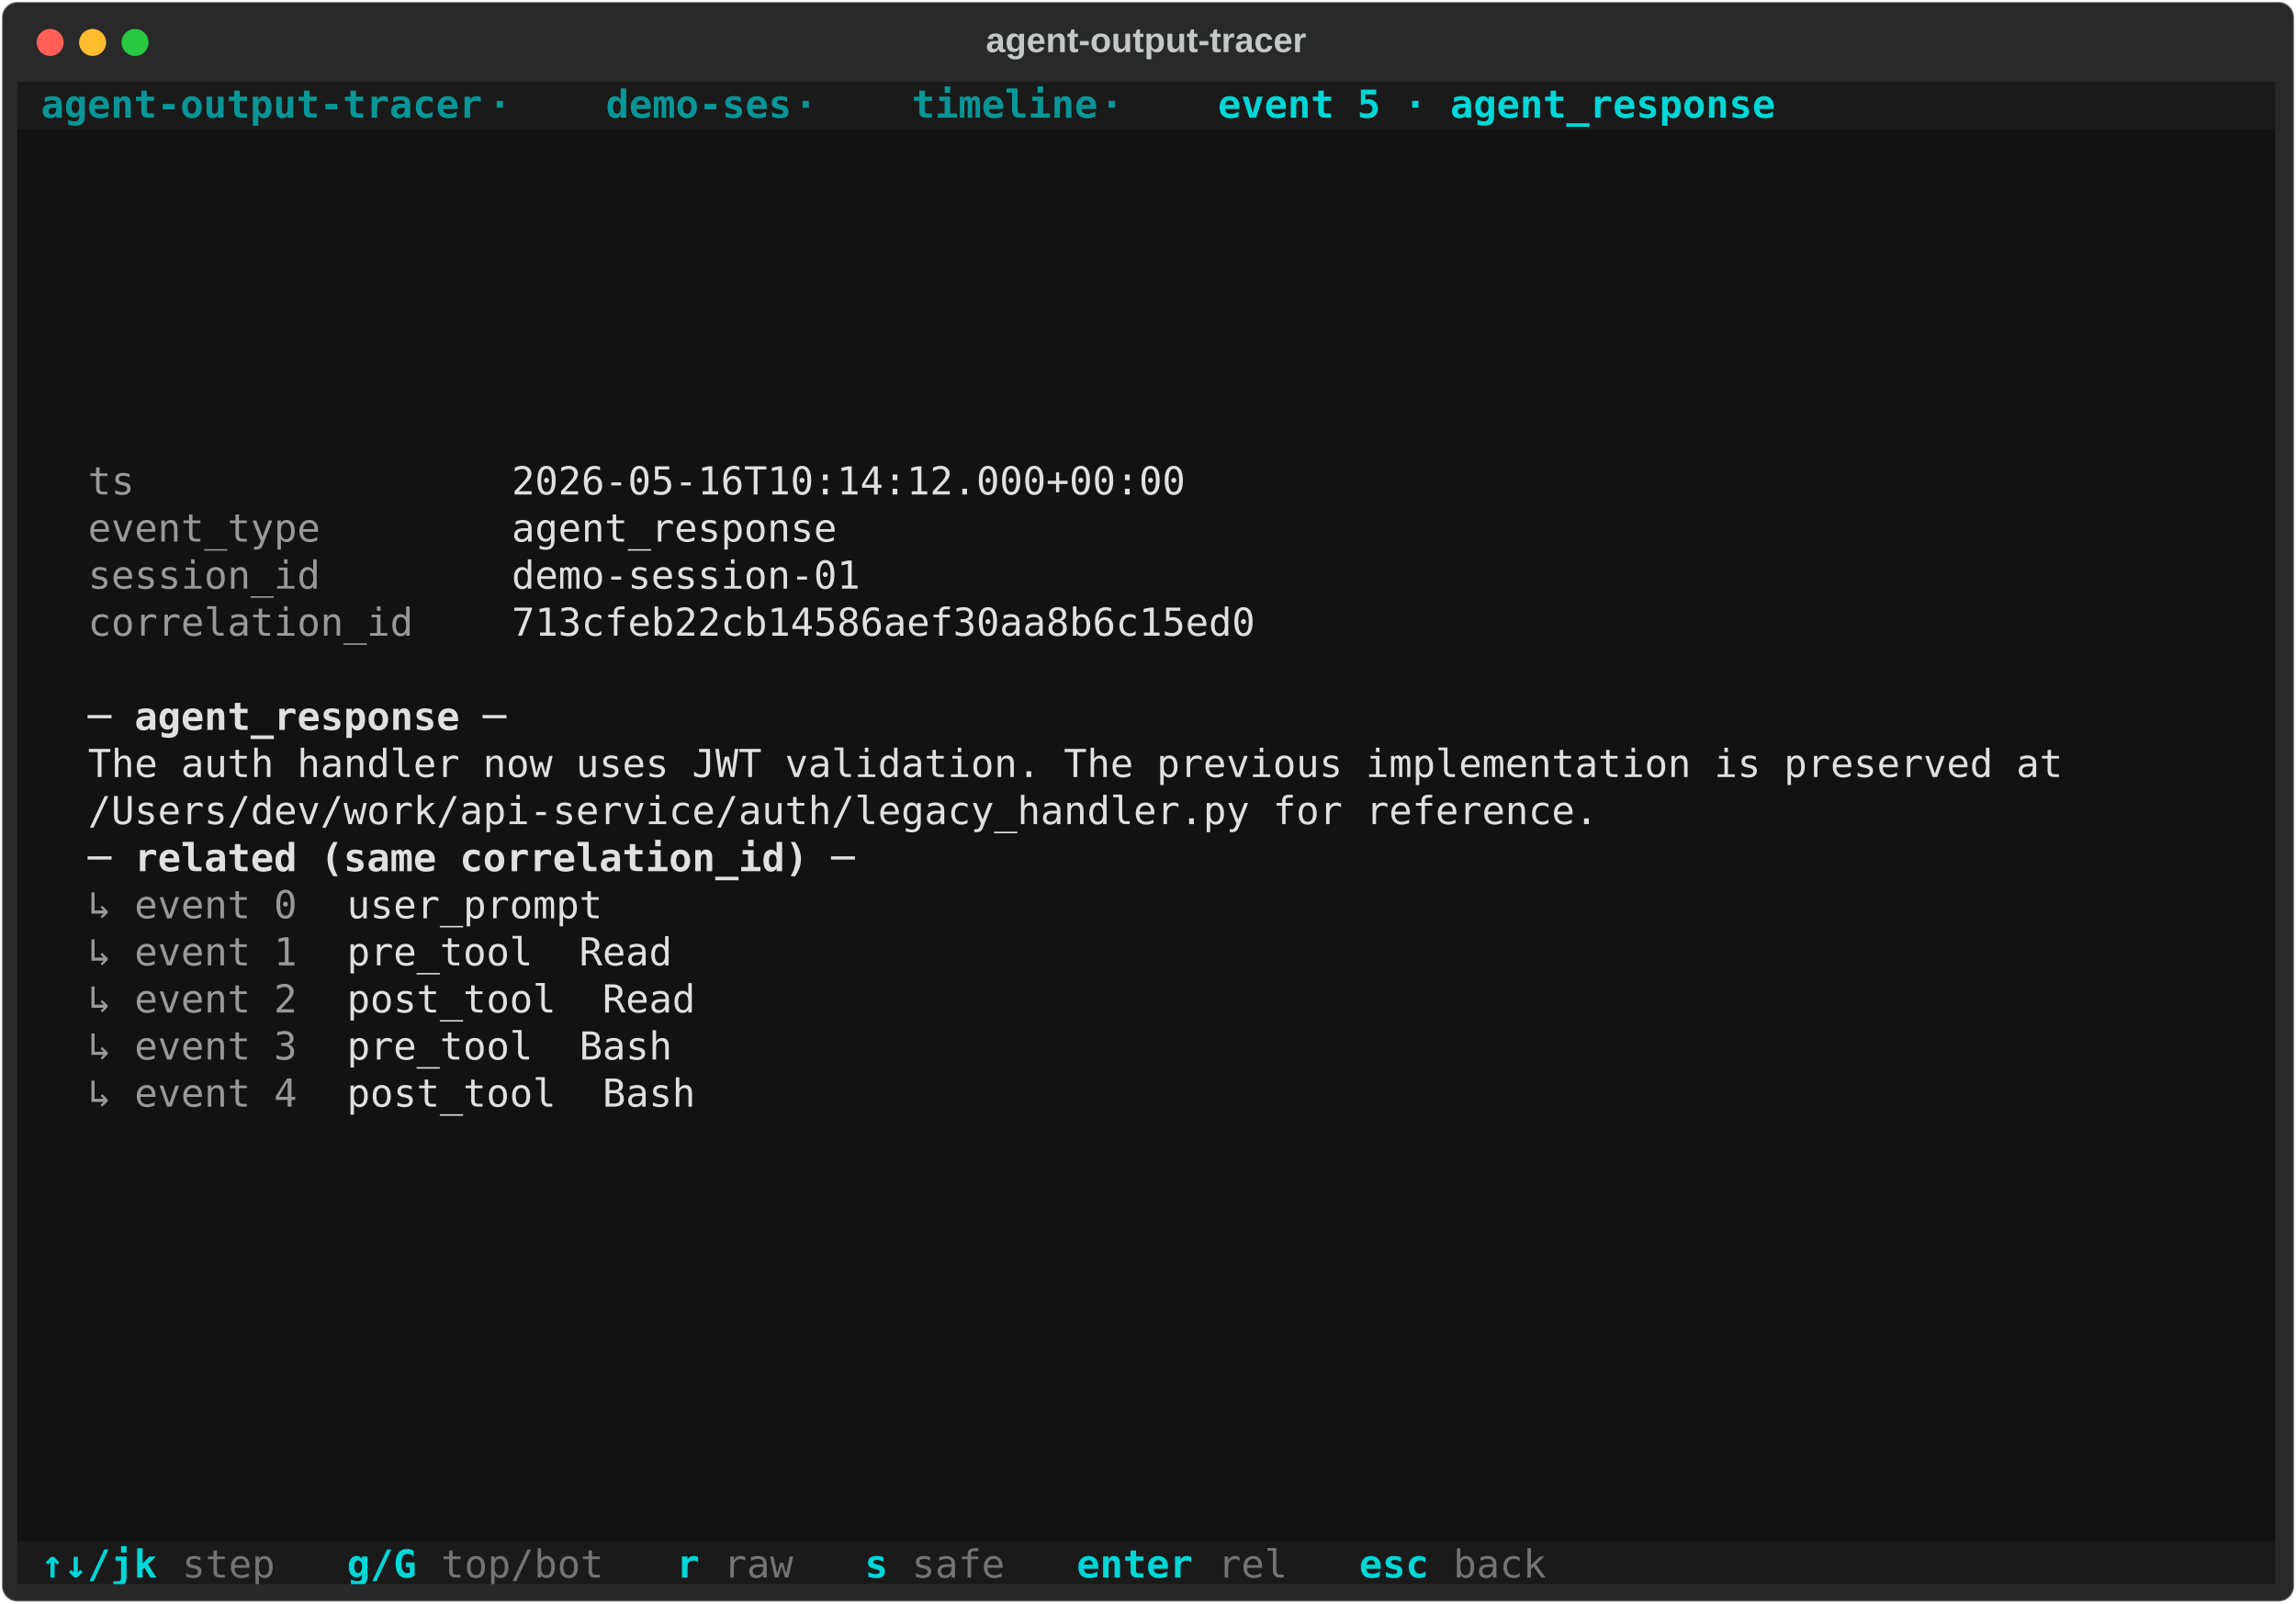
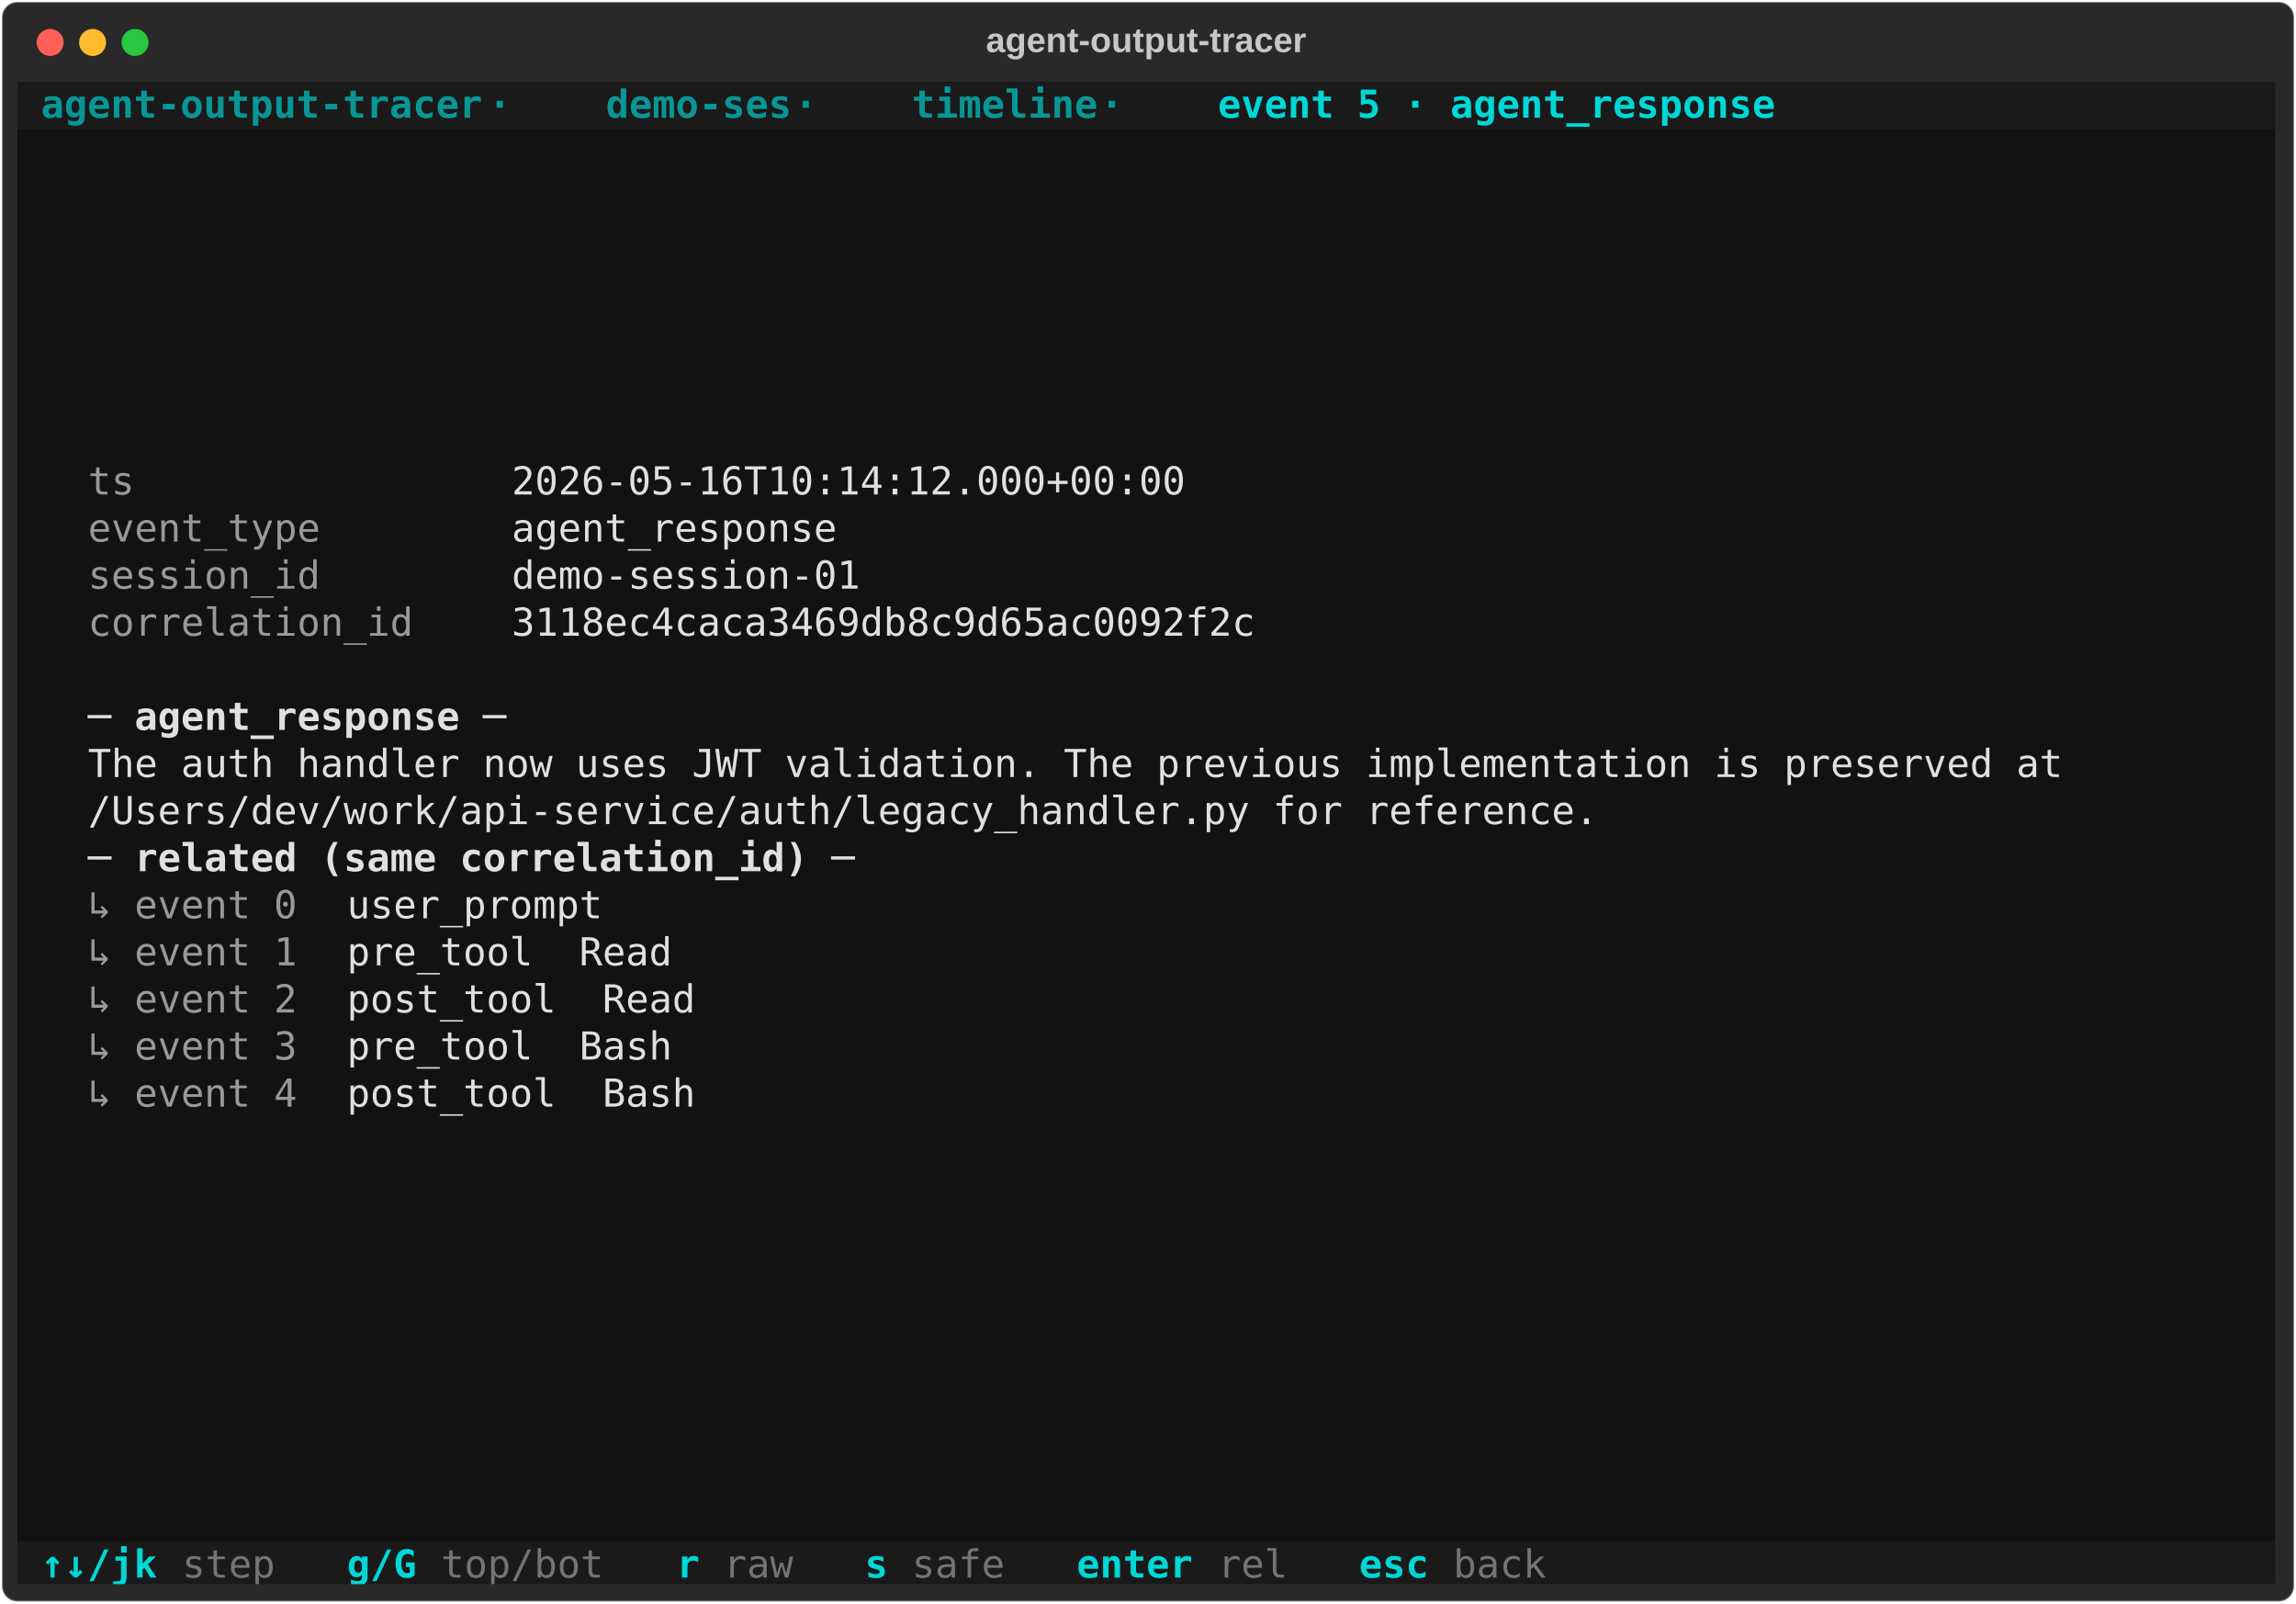
<svg xmlns="http://www.w3.org/2000/svg" class="rich-terminal" viewBox="0 0 1190 830.8" width="1190" height="830.8">
  <style>

    @font-face {
        font-family: "Fira Code";
        src: local("FiraCode-Regular"),
                url("https://cdnjs.cloudflare.com/ajax/libs/firacode/6.2.0/woff2/FiraCode-Regular.woff2") format("woff2"),
                url("https://cdnjs.cloudflare.com/ajax/libs/firacode/6.2.0/woff/FiraCode-Regular.woff") format("woff");
        font-style: normal;
        font-weight: 400;
    }
    @font-face {
        font-family: "Fira Code";
        src: local("FiraCode-Bold"),
                url("https://cdnjs.cloudflare.com/ajax/libs/firacode/6.2.0/woff2/FiraCode-Bold.woff2") format("woff2"),
                url("https://cdnjs.cloudflare.com/ajax/libs/firacode/6.2.0/woff/FiraCode-Bold.woff") format("woff");
        font-style: bold;
        font-weight: 700;
    }

-     .terminal-2370516453-matrix {
+     .terminal-2008364480-matrix {
        font-family: Fira Code, monospace;
        font-size: 20px;
        line-height: 24.4px;
        font-variant-east-asian: full-width;
    }

-     .terminal-2370516453-title {
+     .terminal-2008364480-title {
        font-size: 18px;
        font-weight: bold;
        font-family: arial;
    }

-     .terminal-2370516453-r1 { fill: #c5c8c6 }
- .terminal-2370516453-r2 { fill: #089696;font-weight: bold }
- .terminal-2370516453-r3 { fill: #00d7d7;font-weight: bold }
- .terminal-2370516453-r4 { fill: #999999 }
- .terminal-2370516453-r5 { fill: #e0e0e0 }
- .terminal-2370516453-r6 { fill: #e0e0e0;font-weight: bold }
- .terminal-2370516453-r7 { fill: #a3a3a3 }
- .terminal-2370516453-r8 { fill: #747474 }
+     .terminal-2008364480-r1 { fill: #c5c8c6 }
+ .terminal-2008364480-r2 { fill: #089696;font-weight: bold }
+ .terminal-2008364480-r3 { fill: #00d7d7;font-weight: bold }
+ .terminal-2008364480-r4 { fill: #999999 }
+ .terminal-2008364480-r5 { fill: #e0e0e0 }
+ .terminal-2008364480-r6 { fill: #e0e0e0;font-weight: bold }
+ .terminal-2008364480-r7 { fill: #a3a3a3 }
+ .terminal-2008364480-r8 { fill: #747474 }
    </style>
  <defs>
-     <clipPath id="terminal-2370516453-clip-terminal">
+     <clipPath id="terminal-2008364480-clip-terminal">
      <rect x="0" y="0" width="1170.2" height="779.8" />
    </clipPath>
-     <clipPath id="terminal-2370516453-line-0">
+     <clipPath id="terminal-2008364480-line-0">
      <rect x="0" y="1.5" width="1171.2" height="24.65" />
    </clipPath>
-     <clipPath id="terminal-2370516453-line-1">
+     <clipPath id="terminal-2008364480-line-1">
      <rect x="0" y="25.9" width="1171.2" height="24.65" />
    </clipPath>
-     <clipPath id="terminal-2370516453-line-2">
+     <clipPath id="terminal-2008364480-line-2">
      <rect x="0" y="50.3" width="1171.2" height="24.65" />
    </clipPath>
-     <clipPath id="terminal-2370516453-line-3">
+     <clipPath id="terminal-2008364480-line-3">
      <rect x="0" y="74.7" width="1171.2" height="24.65" />
    </clipPath>
-     <clipPath id="terminal-2370516453-line-4">
+     <clipPath id="terminal-2008364480-line-4">
      <rect x="0" y="99.1" width="1171.2" height="24.65" />
    </clipPath>
-     <clipPath id="terminal-2370516453-line-5">
+     <clipPath id="terminal-2008364480-line-5">
      <rect x="0" y="123.5" width="1171.2" height="24.65" />
    </clipPath>
-     <clipPath id="terminal-2370516453-line-6">
+     <clipPath id="terminal-2008364480-line-6">
      <rect x="0" y="147.9" width="1171.2" height="24.65" />
    </clipPath>
-     <clipPath id="terminal-2370516453-line-7">
+     <clipPath id="terminal-2008364480-line-7">
      <rect x="0" y="172.3" width="1171.2" height="24.65" />
    </clipPath>
-     <clipPath id="terminal-2370516453-line-8">
+     <clipPath id="terminal-2008364480-line-8">
      <rect x="0" y="196.7" width="1171.2" height="24.65" />
    </clipPath>
-     <clipPath id="terminal-2370516453-line-9">
+     <clipPath id="terminal-2008364480-line-9">
      <rect x="0" y="221.1" width="1171.2" height="24.65" />
    </clipPath>
-     <clipPath id="terminal-2370516453-line-10">
+     <clipPath id="terminal-2008364480-line-10">
      <rect x="0" y="245.5" width="1171.2" height="24.65" />
    </clipPath>
-     <clipPath id="terminal-2370516453-line-11">
+     <clipPath id="terminal-2008364480-line-11">
      <rect x="0" y="269.9" width="1171.2" height="24.65" />
    </clipPath>
-     <clipPath id="terminal-2370516453-line-12">
+     <clipPath id="terminal-2008364480-line-12">
      <rect x="0" y="294.3" width="1171.2" height="24.65" />
    </clipPath>
-     <clipPath id="terminal-2370516453-line-13">
+     <clipPath id="terminal-2008364480-line-13">
      <rect x="0" y="318.7" width="1171.2" height="24.65" />
    </clipPath>
-     <clipPath id="terminal-2370516453-line-14">
+     <clipPath id="terminal-2008364480-line-14">
      <rect x="0" y="343.1" width="1171.2" height="24.65" />
    </clipPath>
-     <clipPath id="terminal-2370516453-line-15">
+     <clipPath id="terminal-2008364480-line-15">
      <rect x="0" y="367.5" width="1171.2" height="24.65" />
    </clipPath>
-     <clipPath id="terminal-2370516453-line-16">
+     <clipPath id="terminal-2008364480-line-16">
      <rect x="0" y="391.9" width="1171.2" height="24.65" />
    </clipPath>
-     <clipPath id="terminal-2370516453-line-17">
+     <clipPath id="terminal-2008364480-line-17">
      <rect x="0" y="416.3" width="1171.2" height="24.65" />
    </clipPath>
-     <clipPath id="terminal-2370516453-line-18">
+     <clipPath id="terminal-2008364480-line-18">
      <rect x="0" y="440.7" width="1171.2" height="24.65" />
    </clipPath>
-     <clipPath id="terminal-2370516453-line-19">
+     <clipPath id="terminal-2008364480-line-19">
      <rect x="0" y="465.1" width="1171.2" height="24.65" />
    </clipPath>
-     <clipPath id="terminal-2370516453-line-20">
+     <clipPath id="terminal-2008364480-line-20">
      <rect x="0" y="489.5" width="1171.2" height="24.65" />
    </clipPath>
-     <clipPath id="terminal-2370516453-line-21">
+     <clipPath id="terminal-2008364480-line-21">
      <rect x="0" y="513.9" width="1171.2" height="24.65" />
    </clipPath>
-     <clipPath id="terminal-2370516453-line-22">
+     <clipPath id="terminal-2008364480-line-22">
      <rect x="0" y="538.3" width="1171.2" height="24.65" />
    </clipPath>
-     <clipPath id="terminal-2370516453-line-23">
+     <clipPath id="terminal-2008364480-line-23">
      <rect x="0" y="562.7" width="1171.2" height="24.65" />
    </clipPath>
-     <clipPath id="terminal-2370516453-line-24">
+     <clipPath id="terminal-2008364480-line-24">
      <rect x="0" y="587.1" width="1171.2" height="24.65" />
    </clipPath>
-     <clipPath id="terminal-2370516453-line-25">
+     <clipPath id="terminal-2008364480-line-25">
      <rect x="0" y="611.5" width="1171.2" height="24.65" />
    </clipPath>
-     <clipPath id="terminal-2370516453-line-26">
+     <clipPath id="terminal-2008364480-line-26">
      <rect x="0" y="635.9" width="1171.2" height="24.65" />
    </clipPath>
-     <clipPath id="terminal-2370516453-line-27">
+     <clipPath id="terminal-2008364480-line-27">
      <rect x="0" y="660.3" width="1171.2" height="24.65" />
    </clipPath>
-     <clipPath id="terminal-2370516453-line-28">
+     <clipPath id="terminal-2008364480-line-28">
      <rect x="0" y="684.7" width="1171.2" height="24.65" />
    </clipPath>
-     <clipPath id="terminal-2370516453-line-29">
+     <clipPath id="terminal-2008364480-line-29">
      <rect x="0" y="709.1" width="1171.2" height="24.65" />
    </clipPath>
-     <clipPath id="terminal-2370516453-line-30">
+     <clipPath id="terminal-2008364480-line-30">
      <rect x="0" y="733.5" width="1171.2" height="24.65" />
    </clipPath>
  </defs>
  <rect fill="#292929" stroke="rgba(255,255,255,0.35)" stroke-width="1" x="1" y="1" width="1188" height="828.8" rx="8" />
-   <text class="terminal-2370516453-title" fill="#c5c8c6" text-anchor="middle" x="594" y="27">agent-output-tracer</text>
+   <text class="terminal-2008364480-title" fill="#c5c8c6" text-anchor="middle" x="594" y="27">agent-output-tracer</text>
  <g transform="translate(26,22)">
    <circle cx="0" cy="0" r="7" fill="#ff5f57" />
    <circle cx="22" cy="0" r="7" fill="#febc2e" />
    <circle cx="44" cy="0" r="7" fill="#28c840" />
  </g>
-   <g transform="translate(9, 41)" clip-path="url(#terminal-2370516453-clip-terminal)">
+   <g transform="translate(9, 41)" clip-path="url(#terminal-2008364480-clip-terminal)">
    <rect fill="#1a1a1a" x="0" y="1.5" width="12.2" height="24.65" shape-rendering="crispEdges" />
    <rect fill="#1a1a1a" x="12.2" y="1.5" width="231.8" height="24.65" shape-rendering="crispEdges" />
    <rect fill="#1a1a1a" x="244" y="1.5" width="61" height="24.65" shape-rendering="crispEdges" />
    <rect fill="#1a1a1a" x="305" y="1.5" width="97.6" height="24.65" shape-rendering="crispEdges" />
    <rect fill="#1a1a1a" x="402.6" y="1.5" width="61" height="24.65" shape-rendering="crispEdges" />
    <rect fill="#1a1a1a" x="463.6" y="1.5" width="97.6" height="24.65" shape-rendering="crispEdges" />
    <rect fill="#1a1a1a" x="561.2" y="1.5" width="61" height="24.65" shape-rendering="crispEdges" />
    <rect fill="#1a1a1a" x="622.2" y="1.5" width="292.8" height="24.65" shape-rendering="crispEdges" />
    <rect fill="#1a1a1a" x="915" y="1.5" width="244" height="24.65" shape-rendering="crispEdges" />
    <rect fill="#1a1a1a" x="1159" y="1.5" width="12.2" height="24.65" shape-rendering="crispEdges" />
    <rect fill="#121212" x="0" y="25.9" width="1171.2" height="24.65" shape-rendering="crispEdges" />
    <rect fill="#121212" x="0" y="50.3" width="24.4" height="24.65" shape-rendering="crispEdges" />
    <rect fill="#121212" x="24.4" y="50.3" width="1122.4" height="24.65" shape-rendering="crispEdges" />
    <rect fill="#121212" x="1146.8" y="50.3" width="24.4" height="24.65" shape-rendering="crispEdges" />
    <rect fill="#121212" x="0" y="74.7" width="24.4" height="24.65" shape-rendering="crispEdges" />
    <rect fill="#121212" x="24.4" y="74.7" width="1122.4" height="24.65" shape-rendering="crispEdges" />
    <rect fill="#121212" x="1146.8" y="74.7" width="24.4" height="24.65" shape-rendering="crispEdges" />
    <rect fill="#121212" x="0" y="99.1" width="24.4" height="24.65" shape-rendering="crispEdges" />
    <rect fill="#121212" x="24.4" y="99.1" width="1122.4" height="24.65" shape-rendering="crispEdges" />
    <rect fill="#121212" x="1146.8" y="99.1" width="24.4" height="24.65" shape-rendering="crispEdges" />
    <rect fill="#121212" x="0" y="123.5" width="24.4" height="24.65" shape-rendering="crispEdges" />
    <rect fill="#121212" x="24.4" y="123.5" width="1122.4" height="24.65" shape-rendering="crispEdges" />
    <rect fill="#121212" x="1146.8" y="123.5" width="24.4" height="24.65" shape-rendering="crispEdges" />
    <rect fill="#121212" x="0" y="147.9" width="24.4" height="24.65" shape-rendering="crispEdges" />
    <rect fill="#121212" x="24.4" y="147.9" width="1122.4" height="24.65" shape-rendering="crispEdges" />
    <rect fill="#121212" x="1146.8" y="147.9" width="24.4" height="24.65" shape-rendering="crispEdges" />
    <rect fill="#121212" x="0" y="172.3" width="24.4" height="24.65" shape-rendering="crispEdges" />
    <rect fill="#121212" x="24.4" y="172.3" width="1122.4" height="24.65" shape-rendering="crispEdges" />
    <rect fill="#121212" x="1146.8" y="172.3" width="24.4" height="24.65" shape-rendering="crispEdges" />
    <rect fill="#121212" x="0" y="196.7" width="24.4" height="24.65" shape-rendering="crispEdges" />
    <rect fill="#121212" x="24.4" y="196.7" width="12.2" height="24.65" shape-rendering="crispEdges" />
    <rect fill="#121212" x="36.6" y="196.7" width="219.6" height="24.65" shape-rendering="crispEdges" />
    <rect fill="#121212" x="256.2" y="196.7" width="353.8" height="24.65" shape-rendering="crispEdges" />
    <rect fill="#121212" x="610" y="196.7" width="524.6" height="24.65" shape-rendering="crispEdges" />
    <rect fill="#121212" x="1134.6" y="196.7" width="12.2" height="24.65" shape-rendering="crispEdges" />
    <rect fill="#121212" x="1146.8" y="196.7" width="24.4" height="24.65" shape-rendering="crispEdges" />
    <rect fill="#121212" x="0" y="221.1" width="24.4" height="24.65" shape-rendering="crispEdges" />
    <rect fill="#121212" x="24.4" y="221.1" width="12.2" height="24.65" shape-rendering="crispEdges" />
    <rect fill="#121212" x="36.6" y="221.1" width="219.6" height="24.65" shape-rendering="crispEdges" />
    <rect fill="#121212" x="256.2" y="221.1" width="170.8" height="24.65" shape-rendering="crispEdges" />
    <rect fill="#121212" x="427" y="221.1" width="707.6" height="24.65" shape-rendering="crispEdges" />
    <rect fill="#121212" x="1134.6" y="221.1" width="12.2" height="24.65" shape-rendering="crispEdges" />
    <rect fill="#121212" x="1146.8" y="221.1" width="24.4" height="24.65" shape-rendering="crispEdges" />
    <rect fill="#121212" x="0" y="245.5" width="24.4" height="24.65" shape-rendering="crispEdges" />
    <rect fill="#121212" x="24.4" y="245.5" width="12.2" height="24.65" shape-rendering="crispEdges" />
    <rect fill="#121212" x="36.6" y="245.5" width="219.6" height="24.65" shape-rendering="crispEdges" />
    <rect fill="#121212" x="256.2" y="245.5" width="183" height="24.65" shape-rendering="crispEdges" />
    <rect fill="#121212" x="439.2" y="245.5" width="695.4" height="24.65" shape-rendering="crispEdges" />
    <rect fill="#121212" x="1134.6" y="245.5" width="12.2" height="24.65" shape-rendering="crispEdges" />
    <rect fill="#121212" x="1146.8" y="245.5" width="24.4" height="24.65" shape-rendering="crispEdges" />
    <rect fill="#121212" x="0" y="269.9" width="24.4" height="24.65" shape-rendering="crispEdges" />
    <rect fill="#121212" x="24.4" y="269.9" width="12.2" height="24.65" shape-rendering="crispEdges" />
    <rect fill="#121212" x="36.6" y="269.9" width="219.6" height="24.65" shape-rendering="crispEdges" />
    <rect fill="#121212" x="256.2" y="269.9" width="390.4" height="24.65" shape-rendering="crispEdges" />
    <rect fill="#121212" x="646.6" y="269.9" width="488" height="24.65" shape-rendering="crispEdges" />
    <rect fill="#121212" x="1134.6" y="269.9" width="12.2" height="24.65" shape-rendering="crispEdges" />
    <rect fill="#121212" x="1146.8" y="269.9" width="24.4" height="24.65" shape-rendering="crispEdges" />
    <rect fill="#121212" x="0" y="294.3" width="24.4" height="24.65" shape-rendering="crispEdges" />
    <rect fill="#121212" x="24.4" y="294.3" width="12.2" height="24.65" shape-rendering="crispEdges" />
    <rect fill="#121212" x="36.6" y="294.3" width="0" height="24.65" shape-rendering="crispEdges" />
    <rect fill="#121212" x="36.6" y="294.3" width="1098" height="24.65" shape-rendering="crispEdges" />
    <rect fill="#121212" x="1134.6" y="294.3" width="12.2" height="24.65" shape-rendering="crispEdges" />
    <rect fill="#121212" x="1146.8" y="294.3" width="24.4" height="24.65" shape-rendering="crispEdges" />
    <rect fill="#121212" x="0" y="318.7" width="24.4" height="24.65" shape-rendering="crispEdges" />
    <rect fill="#121212" x="24.4" y="318.7" width="12.2" height="24.65" shape-rendering="crispEdges" />
    <rect fill="#121212" x="36.6" y="318.7" width="219.6" height="24.65" shape-rendering="crispEdges" />
    <rect fill="#121212" x="256.2" y="318.7" width="878.4" height="24.65" shape-rendering="crispEdges" />
    <rect fill="#121212" x="1134.6" y="318.7" width="12.2" height="24.65" shape-rendering="crispEdges" />
    <rect fill="#121212" x="1146.8" y="318.7" width="24.4" height="24.65" shape-rendering="crispEdges" />
    <rect fill="#121212" x="0" y="343.1" width="24.4" height="24.65" shape-rendering="crispEdges" />
    <rect fill="#121212" x="24.4" y="343.1" width="12.2" height="24.65" shape-rendering="crispEdges" />
    <rect fill="#121212" x="36.6" y="343.1" width="1037" height="24.65" shape-rendering="crispEdges" />
    <rect fill="#121212" x="1073.6" y="343.1" width="61" height="24.65" shape-rendering="crispEdges" />
    <rect fill="#121212" x="1134.6" y="343.1" width="12.2" height="24.65" shape-rendering="crispEdges" />
    <rect fill="#121212" x="1146.8" y="343.1" width="24.4" height="24.65" shape-rendering="crispEdges" />
    <rect fill="#121212" x="0" y="367.5" width="24.4" height="24.65" shape-rendering="crispEdges" />
    <rect fill="#121212" x="24.4" y="367.5" width="12.2" height="24.65" shape-rendering="crispEdges" />
    <rect fill="#121212" x="36.6" y="367.5" width="793" height="24.65" shape-rendering="crispEdges" />
    <rect fill="#121212" x="829.6" y="367.5" width="305" height="24.65" shape-rendering="crispEdges" />
    <rect fill="#121212" x="1134.6" y="367.5" width="12.2" height="24.65" shape-rendering="crispEdges" />
    <rect fill="#121212" x="1146.8" y="367.5" width="24.4" height="24.65" shape-rendering="crispEdges" />
    <rect fill="#121212" x="0" y="391.9" width="24.4" height="24.65" shape-rendering="crispEdges" />
    <rect fill="#121212" x="24.4" y="391.9" width="12.2" height="24.65" shape-rendering="crispEdges" />
    <rect fill="#121212" x="36.6" y="391.9" width="402.6" height="24.65" shape-rendering="crispEdges" />
    <rect fill="#121212" x="439.2" y="391.9" width="695.4" height="24.65" shape-rendering="crispEdges" />
    <rect fill="#121212" x="1134.6" y="391.9" width="12.2" height="24.65" shape-rendering="crispEdges" />
    <rect fill="#121212" x="1146.8" y="391.9" width="24.4" height="24.65" shape-rendering="crispEdges" />
    <rect fill="#121212" x="0" y="416.3" width="24.4" height="24.65" shape-rendering="crispEdges" />
    <rect fill="#121212" x="24.4" y="416.3" width="12.2" height="24.65" shape-rendering="crispEdges" />
    <rect fill="#121212" x="36.6" y="416.3" width="134.2" height="24.65" shape-rendering="crispEdges" />
    <rect fill="#121212" x="170.8" y="416.3" width="183" height="24.65" shape-rendering="crispEdges" />
    <rect fill="#121212" x="353.8" y="416.3" width="780.8" height="24.65" shape-rendering="crispEdges" />
    <rect fill="#121212" x="1134.6" y="416.3" width="12.2" height="24.65" shape-rendering="crispEdges" />
    <rect fill="#121212" x="1146.8" y="416.3" width="24.4" height="24.65" shape-rendering="crispEdges" />
    <rect fill="#121212" x="0" y="440.7" width="24.4" height="24.65" shape-rendering="crispEdges" />
    <rect fill="#121212" x="24.4" y="440.7" width="12.2" height="24.65" shape-rendering="crispEdges" />
    <rect fill="#121212" x="36.6" y="440.7" width="134.2" height="24.65" shape-rendering="crispEdges" />
    <rect fill="#121212" x="170.8" y="440.7" width="195.2" height="24.65" shape-rendering="crispEdges" />
    <rect fill="#121212" x="366" y="440.7" width="768.6" height="24.65" shape-rendering="crispEdges" />
    <rect fill="#121212" x="1134.6" y="440.7" width="12.2" height="24.65" shape-rendering="crispEdges" />
    <rect fill="#121212" x="1146.8" y="440.7" width="24.4" height="24.65" shape-rendering="crispEdges" />
    <rect fill="#121212" x="0" y="465.1" width="24.4" height="24.65" shape-rendering="crispEdges" />
    <rect fill="#121212" x="24.4" y="465.1" width="12.2" height="24.65" shape-rendering="crispEdges" />
    <rect fill="#121212" x="36.6" y="465.1" width="134.2" height="24.65" shape-rendering="crispEdges" />
    <rect fill="#121212" x="170.8" y="465.1" width="207.4" height="24.65" shape-rendering="crispEdges" />
    <rect fill="#121212" x="378.2" y="465.1" width="756.4" height="24.65" shape-rendering="crispEdges" />
    <rect fill="#121212" x="1134.6" y="465.1" width="12.2" height="24.65" shape-rendering="crispEdges" />
    <rect fill="#121212" x="1146.8" y="465.1" width="24.4" height="24.65" shape-rendering="crispEdges" />
    <rect fill="#121212" x="0" y="489.5" width="24.4" height="24.65" shape-rendering="crispEdges" />
    <rect fill="#121212" x="24.4" y="489.5" width="12.2" height="24.65" shape-rendering="crispEdges" />
    <rect fill="#121212" x="36.6" y="489.5" width="134.2" height="24.65" shape-rendering="crispEdges" />
    <rect fill="#121212" x="170.8" y="489.5" width="195.2" height="24.65" shape-rendering="crispEdges" />
    <rect fill="#121212" x="366" y="489.5" width="768.6" height="24.65" shape-rendering="crispEdges" />
    <rect fill="#121212" x="1134.6" y="489.5" width="12.2" height="24.65" shape-rendering="crispEdges" />
    <rect fill="#121212" x="1146.8" y="489.5" width="24.4" height="24.65" shape-rendering="crispEdges" />
    <rect fill="#121212" x="0" y="513.9" width="24.4" height="24.65" shape-rendering="crispEdges" />
    <rect fill="#121212" x="24.4" y="513.9" width="12.2" height="24.65" shape-rendering="crispEdges" />
    <rect fill="#121212" x="36.6" y="513.9" width="134.2" height="24.65" shape-rendering="crispEdges" />
    <rect fill="#121212" x="170.8" y="513.9" width="207.4" height="24.65" shape-rendering="crispEdges" />
    <rect fill="#121212" x="378.2" y="513.9" width="756.4" height="24.65" shape-rendering="crispEdges" />
    <rect fill="#121212" x="1134.6" y="513.9" width="12.2" height="24.65" shape-rendering="crispEdges" />
    <rect fill="#121212" x="1146.8" y="513.9" width="24.4" height="24.65" shape-rendering="crispEdges" />
    <rect fill="#121212" x="0" y="538.3" width="24.4" height="24.65" shape-rendering="crispEdges" />
    <rect fill="#121212" x="24.4" y="538.3" width="12.2" height="24.65" shape-rendering="crispEdges" />
    <rect fill="#121212" x="36.6" y="538.3" width="0" height="24.65" shape-rendering="crispEdges" />
    <rect fill="#121212" x="36.6" y="538.3" width="1098" height="24.65" shape-rendering="crispEdges" />
    <rect fill="#121212" x="1134.6" y="538.3" width="12.2" height="24.65" shape-rendering="crispEdges" />
    <rect fill="#121212" x="1146.8" y="538.3" width="24.4" height="24.65" shape-rendering="crispEdges" />
    <rect fill="#121212" x="0" y="562.7" width="24.4" height="24.65" shape-rendering="crispEdges" />
    <rect fill="#121212" x="24.4" y="562.7" width="1122.4" height="24.65" shape-rendering="crispEdges" />
    <rect fill="#121212" x="1146.8" y="562.7" width="24.4" height="24.65" shape-rendering="crispEdges" />
    <rect fill="#121212" x="0" y="587.1" width="24.4" height="24.65" shape-rendering="crispEdges" />
    <rect fill="#121212" x="24.4" y="587.1" width="1122.4" height="24.65" shape-rendering="crispEdges" />
    <rect fill="#121212" x="1146.8" y="587.1" width="24.4" height="24.65" shape-rendering="crispEdges" />
    <rect fill="#121212" x="0" y="611.5" width="24.4" height="24.65" shape-rendering="crispEdges" />
    <rect fill="#121212" x="24.4" y="611.5" width="1122.4" height="24.65" shape-rendering="crispEdges" />
    <rect fill="#121212" x="1146.8" y="611.5" width="24.4" height="24.65" shape-rendering="crispEdges" />
    <rect fill="#121212" x="0" y="635.9" width="24.4" height="24.65" shape-rendering="crispEdges" />
    <rect fill="#121212" x="24.4" y="635.9" width="1122.4" height="24.65" shape-rendering="crispEdges" />
    <rect fill="#121212" x="1146.8" y="635.9" width="24.4" height="24.65" shape-rendering="crispEdges" />
    <rect fill="#121212" x="0" y="660.3" width="24.4" height="24.65" shape-rendering="crispEdges" />
    <rect fill="#121212" x="24.4" y="660.3" width="1122.4" height="24.65" shape-rendering="crispEdges" />
    <rect fill="#121212" x="1146.8" y="660.3" width="24.4" height="24.65" shape-rendering="crispEdges" />
    <rect fill="#121212" x="0" y="684.7" width="24.4" height="24.65" shape-rendering="crispEdges" />
    <rect fill="#121212" x="24.4" y="684.7" width="1122.4" height="24.65" shape-rendering="crispEdges" />
    <rect fill="#121212" x="1146.8" y="684.7" width="24.4" height="24.65" shape-rendering="crispEdges" />
    <rect fill="#121212" x="0" y="709.1" width="24.4" height="24.65" shape-rendering="crispEdges" />
    <rect fill="#121212" x="24.4" y="709.1" width="1122.4" height="24.65" shape-rendering="crispEdges" />
    <rect fill="#121212" x="1146.8" y="709.1" width="24.4" height="24.65" shape-rendering="crispEdges" />
    <rect fill="#121212" x="0" y="733.5" width="1171.2" height="24.65" shape-rendering="crispEdges" />
    <rect fill="#1a1a1a" x="0" y="757.9" width="12.2" height="24.65" shape-rendering="crispEdges" />
    <rect fill="#1a1a1a" x="12.2" y="757.9" width="61" height="24.65" shape-rendering="crispEdges" />
    <rect fill="#1a1a1a" x="73.2" y="757.9" width="12.2" height="24.65" shape-rendering="crispEdges" />
    <rect fill="#1a1a1a" x="85.4" y="757.9" width="48.8" height="24.65" shape-rendering="crispEdges" />
    <rect fill="#1a1a1a" x="134.2" y="757.9" width="36.6" height="24.65" shape-rendering="crispEdges" />
    <rect fill="#1a1a1a" x="170.8" y="757.9" width="36.6" height="24.65" shape-rendering="crispEdges" />
    <rect fill="#1a1a1a" x="207.4" y="757.9" width="12.2" height="24.65" shape-rendering="crispEdges" />
    <rect fill="#1a1a1a" x="219.6" y="757.9" width="85.4" height="24.65" shape-rendering="crispEdges" />
    <rect fill="#1a1a1a" x="305" y="757.9" width="36.6" height="24.65" shape-rendering="crispEdges" />
    <rect fill="#1a1a1a" x="341.6" y="757.9" width="12.2" height="24.65" shape-rendering="crispEdges" />
    <rect fill="#1a1a1a" x="353.8" y="757.9" width="12.2" height="24.65" shape-rendering="crispEdges" />
    <rect fill="#1a1a1a" x="366" y="757.9" width="36.6" height="24.65" shape-rendering="crispEdges" />
    <rect fill="#1a1a1a" x="402.6" y="757.9" width="36.6" height="24.65" shape-rendering="crispEdges" />
    <rect fill="#1a1a1a" x="439.2" y="757.9" width="12.2" height="24.65" shape-rendering="crispEdges" />
    <rect fill="#1a1a1a" x="451.4" y="757.9" width="12.2" height="24.65" shape-rendering="crispEdges" />
    <rect fill="#1a1a1a" x="463.6" y="757.9" width="48.8" height="24.65" shape-rendering="crispEdges" />
    <rect fill="#1a1a1a" x="512.4" y="757.9" width="36.6" height="24.65" shape-rendering="crispEdges" />
    <rect fill="#1a1a1a" x="549" y="757.9" width="61" height="24.65" shape-rendering="crispEdges" />
    <rect fill="#1a1a1a" x="610" y="757.9" width="12.2" height="24.65" shape-rendering="crispEdges" />
    <rect fill="#1a1a1a" x="622.2" y="757.9" width="36.6" height="24.65" shape-rendering="crispEdges" />
    <rect fill="#1a1a1a" x="658.8" y="757.9" width="36.6" height="24.65" shape-rendering="crispEdges" />
    <rect fill="#1a1a1a" x="695.4" y="757.9" width="36.6" height="24.65" shape-rendering="crispEdges" />
    <rect fill="#1a1a1a" x="732" y="757.9" width="12.2" height="24.65" shape-rendering="crispEdges" />
    <rect fill="#1a1a1a" x="744.2" y="757.9" width="48.8" height="24.65" shape-rendering="crispEdges" />
    <rect fill="#1a1a1a" x="793" y="757.9" width="366" height="24.65" shape-rendering="crispEdges" />
    <rect fill="#1a1a1a" x="1159" y="757.9" width="12.2" height="24.65" shape-rendering="crispEdges" />
-     <g class="terminal-2370516453-matrix">
-       <text class="terminal-2370516453-r2" x="12.2" y="20" textLength="231.8" clip-path="url(#terminal-2370516453-line-0)">agent-output-tracer</text>
-       <text class="terminal-2370516453-r2" x="244" y="20" textLength="61" clip-path="url(#terminal-2370516453-line-0)">  ·  </text>
-       <text class="terminal-2370516453-r2" x="305" y="20" textLength="97.6" clip-path="url(#terminal-2370516453-line-0)">demo-ses</text>
-       <text class="terminal-2370516453-r2" x="402.6" y="20" textLength="61" clip-path="url(#terminal-2370516453-line-0)">  ·  </text>
-       <text class="terminal-2370516453-r2" x="463.6" y="20" textLength="97.6" clip-path="url(#terminal-2370516453-line-0)">timeline</text>
-       <text class="terminal-2370516453-r2" x="561.2" y="20" textLength="61" clip-path="url(#terminal-2370516453-line-0)">  ·  </text>
-       <text class="terminal-2370516453-r3" x="622.2" y="20" textLength="292.8" clip-path="url(#terminal-2370516453-line-0)">event 5 · agent_response</text>
-       <text class="terminal-2370516453-r1" x="1171.2" y="20" textLength="12.2" clip-path="url(#terminal-2370516453-line-0)">
- </text>
-       <text class="terminal-2370516453-r1" x="1171.2" y="44.4" textLength="12.2" clip-path="url(#terminal-2370516453-line-1)">
- </text>
-       <text class="terminal-2370516453-r1" x="1171.2" y="68.8" textLength="12.2" clip-path="url(#terminal-2370516453-line-2)">
- </text>
-       <text class="terminal-2370516453-r1" x="1171.2" y="93.2" textLength="12.2" clip-path="url(#terminal-2370516453-line-3)">
- </text>
-       <text class="terminal-2370516453-r1" x="1171.2" y="117.6" textLength="12.2" clip-path="url(#terminal-2370516453-line-4)">
- </text>
-       <text class="terminal-2370516453-r1" x="1171.2" y="142" textLength="12.2" clip-path="url(#terminal-2370516453-line-5)">
- </text>
-       <text class="terminal-2370516453-r1" x="1171.2" y="166.4" textLength="12.2" clip-path="url(#terminal-2370516453-line-6)">
- </text>
-       <text class="terminal-2370516453-r1" x="1171.2" y="190.8" textLength="12.2" clip-path="url(#terminal-2370516453-line-7)">
- </text>
-       <text class="terminal-2370516453-r4" x="36.6" y="215.2" textLength="219.6" clip-path="url(#terminal-2370516453-line-8)">ts                </text>
-       <text class="terminal-2370516453-r5" x="256.2" y="215.2" textLength="353.8" clip-path="url(#terminal-2370516453-line-8)">2026-05-16T10:14:12.000+00:00</text>
-       <text class="terminal-2370516453-r1" x="1171.2" y="215.2" textLength="12.2" clip-path="url(#terminal-2370516453-line-8)">
- </text>
-       <text class="terminal-2370516453-r4" x="36.6" y="239.6" textLength="219.6" clip-path="url(#terminal-2370516453-line-9)">event_type        </text>
-       <text class="terminal-2370516453-r5" x="256.2" y="239.6" textLength="170.8" clip-path="url(#terminal-2370516453-line-9)">agent_response</text>
-       <text class="terminal-2370516453-r1" x="1171.2" y="239.6" textLength="12.2" clip-path="url(#terminal-2370516453-line-9)">
- </text>
-       <text class="terminal-2370516453-r4" x="36.6" y="264" textLength="219.6" clip-path="url(#terminal-2370516453-line-10)">session_id        </text>
-       <text class="terminal-2370516453-r5" x="256.2" y="264" textLength="183" clip-path="url(#terminal-2370516453-line-10)">demo-session-01</text>
-       <text class="terminal-2370516453-r1" x="1171.2" y="264" textLength="12.2" clip-path="url(#terminal-2370516453-line-10)">
- </text>
-       <text class="terminal-2370516453-r4" x="36.6" y="288.4" textLength="219.6" clip-path="url(#terminal-2370516453-line-11)">correlation_id    </text>
-       <text class="terminal-2370516453-r5" x="256.2" y="288.4" textLength="390.4" clip-path="url(#terminal-2370516453-line-11)">713cfeb22cb14586aef30aa8b6c15ed0</text>
-       <text class="terminal-2370516453-r1" x="1171.2" y="288.4" textLength="12.2" clip-path="url(#terminal-2370516453-line-11)">
- </text>
-       <text class="terminal-2370516453-r1" x="1171.2" y="312.8" textLength="12.2" clip-path="url(#terminal-2370516453-line-12)">
- </text>
-       <text class="terminal-2370516453-r6" x="36.6" y="337.2" textLength="219.6" clip-path="url(#terminal-2370516453-line-13)">─ agent_response ─</text>
-       <text class="terminal-2370516453-r1" x="1171.2" y="337.2" textLength="12.2" clip-path="url(#terminal-2370516453-line-13)">
- </text>
-       <text class="terminal-2370516453-r5" x="36.6" y="361.6" textLength="1037" clip-path="url(#terminal-2370516453-line-14)">The auth handler now uses JWT validation. The previous implementation is preserved at</text>
-       <text class="terminal-2370516453-r1" x="1171.2" y="361.6" textLength="12.2" clip-path="url(#terminal-2370516453-line-14)">
- </text>
-       <text class="terminal-2370516453-r5" x="36.6" y="386" textLength="793" clip-path="url(#terminal-2370516453-line-15)">/Users/dev/work/api-service/auth/legacy_handler.py for reference.</text>
-       <text class="terminal-2370516453-r1" x="1171.2" y="386" textLength="12.2" clip-path="url(#terminal-2370516453-line-15)">
- </text>
-       <text class="terminal-2370516453-r6" x="36.6" y="410.4" textLength="402.6" clip-path="url(#terminal-2370516453-line-16)">─ related (same correlation_id) ─</text>
-       <text class="terminal-2370516453-r1" x="1171.2" y="410.4" textLength="12.2" clip-path="url(#terminal-2370516453-line-16)">
- </text>
-       <text class="terminal-2370516453-r4" x="36.6" y="434.8" textLength="134.2" clip-path="url(#terminal-2370516453-line-17)">  ↳ event 0</text>
-       <text class="terminal-2370516453-r5" x="170.8" y="434.8" textLength="183" clip-path="url(#terminal-2370516453-line-17)">  user_prompt  </text>
-       <text class="terminal-2370516453-r1" x="1171.2" y="434.8" textLength="12.2" clip-path="url(#terminal-2370516453-line-17)">
- </text>
-       <text class="terminal-2370516453-r4" x="36.6" y="459.2" textLength="134.2" clip-path="url(#terminal-2370516453-line-18)">  ↳ event 1</text>
-       <text class="terminal-2370516453-r5" x="170.8" y="459.2" textLength="195.2" clip-path="url(#terminal-2370516453-line-18)">  pre_tool  Read</text>
-       <text class="terminal-2370516453-r1" x="1171.2" y="459.2" textLength="12.2" clip-path="url(#terminal-2370516453-line-18)">
- </text>
-       <text class="terminal-2370516453-r4" x="36.6" y="483.6" textLength="134.2" clip-path="url(#terminal-2370516453-line-19)">  ↳ event 2</text>
-       <text class="terminal-2370516453-r5" x="170.8" y="483.6" textLength="207.4" clip-path="url(#terminal-2370516453-line-19)">  post_tool  Read</text>
-       <text class="terminal-2370516453-r1" x="1171.2" y="483.6" textLength="12.2" clip-path="url(#terminal-2370516453-line-19)">
- </text>
-       <text class="terminal-2370516453-r4" x="36.6" y="508" textLength="134.2" clip-path="url(#terminal-2370516453-line-20)">  ↳ event 3</text>
-       <text class="terminal-2370516453-r5" x="170.8" y="508" textLength="195.2" clip-path="url(#terminal-2370516453-line-20)">  pre_tool  Bash</text>
-       <text class="terminal-2370516453-r1" x="1171.2" y="508" textLength="12.2" clip-path="url(#terminal-2370516453-line-20)">
- </text>
-       <text class="terminal-2370516453-r4" x="36.6" y="532.4" textLength="134.2" clip-path="url(#terminal-2370516453-line-21)">  ↳ event 4</text>
-       <text class="terminal-2370516453-r5" x="170.8" y="532.4" textLength="207.4" clip-path="url(#terminal-2370516453-line-21)">  post_tool  Bash</text>
-       <text class="terminal-2370516453-r1" x="1171.2" y="532.4" textLength="12.2" clip-path="url(#terminal-2370516453-line-21)">
- </text>
-       <text class="terminal-2370516453-r1" x="1171.2" y="556.8" textLength="12.2" clip-path="url(#terminal-2370516453-line-22)">
- </text>
-       <text class="terminal-2370516453-r1" x="1171.2" y="581.2" textLength="12.2" clip-path="url(#terminal-2370516453-line-23)">
- </text>
-       <text class="terminal-2370516453-r1" x="1171.2" y="605.6" textLength="12.2" clip-path="url(#terminal-2370516453-line-24)">
- </text>
-       <text class="terminal-2370516453-r1" x="1171.2" y="630" textLength="12.2" clip-path="url(#terminal-2370516453-line-25)">
- </text>
-       <text class="terminal-2370516453-r1" x="1171.2" y="654.4" textLength="12.2" clip-path="url(#terminal-2370516453-line-26)">
- </text>
-       <text class="terminal-2370516453-r1" x="1171.2" y="678.8" textLength="12.2" clip-path="url(#terminal-2370516453-line-27)">
- </text>
-       <text class="terminal-2370516453-r1" x="1171.2" y="703.2" textLength="12.2" clip-path="url(#terminal-2370516453-line-28)">
- </text>
-       <text class="terminal-2370516453-r1" x="1171.2" y="727.6" textLength="12.2" clip-path="url(#terminal-2370516453-line-29)">
- </text>
-       <text class="terminal-2370516453-r1" x="1171.2" y="752" textLength="12.2" clip-path="url(#terminal-2370516453-line-30)">
- </text>
-       <text class="terminal-2370516453-r3" x="12.2" y="776.4" textLength="61" clip-path="url(#terminal-2370516453-line-31)">↑↓/jk</text>
-       <text class="terminal-2370516453-r8" x="85.4" y="776.4" textLength="48.8" clip-path="url(#terminal-2370516453-line-31)">step</text>
-       <text class="terminal-2370516453-r3" x="170.8" y="776.4" textLength="36.6" clip-path="url(#terminal-2370516453-line-31)">g/G</text>
-       <text class="terminal-2370516453-r8" x="219.6" y="776.4" textLength="85.4" clip-path="url(#terminal-2370516453-line-31)">top/bot</text>
-       <text class="terminal-2370516453-r3" x="341.6" y="776.4" textLength="12.2" clip-path="url(#terminal-2370516453-line-31)">r</text>
-       <text class="terminal-2370516453-r8" x="366" y="776.4" textLength="36.6" clip-path="url(#terminal-2370516453-line-31)">raw</text>
-       <text class="terminal-2370516453-r3" x="439.2" y="776.4" textLength="12.2" clip-path="url(#terminal-2370516453-line-31)">s</text>
-       <text class="terminal-2370516453-r8" x="463.6" y="776.4" textLength="48.8" clip-path="url(#terminal-2370516453-line-31)">safe</text>
-       <text class="terminal-2370516453-r3" x="549" y="776.4" textLength="61" clip-path="url(#terminal-2370516453-line-31)">enter</text>
-       <text class="terminal-2370516453-r8" x="622.2" y="776.4" textLength="36.6" clip-path="url(#terminal-2370516453-line-31)">rel</text>
-       <text class="terminal-2370516453-r3" x="695.4" y="776.4" textLength="36.6" clip-path="url(#terminal-2370516453-line-31)">esc</text>
-       <text class="terminal-2370516453-r8" x="744.2" y="776.4" textLength="48.8" clip-path="url(#terminal-2370516453-line-31)">back</text>
+     <g class="terminal-2008364480-matrix">
+       <text class="terminal-2008364480-r2" x="12.2" y="20" textLength="231.8" clip-path="url(#terminal-2008364480-line-0)">agent-output-tracer</text>
+       <text class="terminal-2008364480-r2" x="244" y="20" textLength="61" clip-path="url(#terminal-2008364480-line-0)">  ·  </text>
+       <text class="terminal-2008364480-r2" x="305" y="20" textLength="97.6" clip-path="url(#terminal-2008364480-line-0)">demo-ses</text>
+       <text class="terminal-2008364480-r2" x="402.6" y="20" textLength="61" clip-path="url(#terminal-2008364480-line-0)">  ·  </text>
+       <text class="terminal-2008364480-r2" x="463.6" y="20" textLength="97.6" clip-path="url(#terminal-2008364480-line-0)">timeline</text>
+       <text class="terminal-2008364480-r2" x="561.2" y="20" textLength="61" clip-path="url(#terminal-2008364480-line-0)">  ·  </text>
+       <text class="terminal-2008364480-r3" x="622.2" y="20" textLength="292.8" clip-path="url(#terminal-2008364480-line-0)">event 5 · agent_response</text>
+       <text class="terminal-2008364480-r1" x="1171.2" y="20" textLength="12.2" clip-path="url(#terminal-2008364480-line-0)">
+ </text>
+       <text class="terminal-2008364480-r1" x="1171.2" y="44.4" textLength="12.2" clip-path="url(#terminal-2008364480-line-1)">
+ </text>
+       <text class="terminal-2008364480-r1" x="1171.2" y="68.8" textLength="12.2" clip-path="url(#terminal-2008364480-line-2)">
+ </text>
+       <text class="terminal-2008364480-r1" x="1171.2" y="93.2" textLength="12.2" clip-path="url(#terminal-2008364480-line-3)">
+ </text>
+       <text class="terminal-2008364480-r1" x="1171.2" y="117.6" textLength="12.2" clip-path="url(#terminal-2008364480-line-4)">
+ </text>
+       <text class="terminal-2008364480-r1" x="1171.2" y="142" textLength="12.2" clip-path="url(#terminal-2008364480-line-5)">
+ </text>
+       <text class="terminal-2008364480-r1" x="1171.2" y="166.4" textLength="12.2" clip-path="url(#terminal-2008364480-line-6)">
+ </text>
+       <text class="terminal-2008364480-r1" x="1171.2" y="190.8" textLength="12.2" clip-path="url(#terminal-2008364480-line-7)">
+ </text>
+       <text class="terminal-2008364480-r4" x="36.6" y="215.2" textLength="219.6" clip-path="url(#terminal-2008364480-line-8)">ts                </text>
+       <text class="terminal-2008364480-r5" x="256.2" y="215.2" textLength="353.8" clip-path="url(#terminal-2008364480-line-8)">2026-05-16T10:14:12.000+00:00</text>
+       <text class="terminal-2008364480-r1" x="1171.2" y="215.2" textLength="12.2" clip-path="url(#terminal-2008364480-line-8)">
+ </text>
+       <text class="terminal-2008364480-r4" x="36.6" y="239.6" textLength="219.6" clip-path="url(#terminal-2008364480-line-9)">event_type        </text>
+       <text class="terminal-2008364480-r5" x="256.2" y="239.6" textLength="170.8" clip-path="url(#terminal-2008364480-line-9)">agent_response</text>
+       <text class="terminal-2008364480-r1" x="1171.2" y="239.6" textLength="12.2" clip-path="url(#terminal-2008364480-line-9)">
+ </text>
+       <text class="terminal-2008364480-r4" x="36.6" y="264" textLength="219.6" clip-path="url(#terminal-2008364480-line-10)">session_id        </text>
+       <text class="terminal-2008364480-r5" x="256.2" y="264" textLength="183" clip-path="url(#terminal-2008364480-line-10)">demo-session-01</text>
+       <text class="terminal-2008364480-r1" x="1171.2" y="264" textLength="12.2" clip-path="url(#terminal-2008364480-line-10)">
+ </text>
+       <text class="terminal-2008364480-r4" x="36.6" y="288.4" textLength="219.6" clip-path="url(#terminal-2008364480-line-11)">correlation_id    </text>
+       <text class="terminal-2008364480-r5" x="256.2" y="288.4" textLength="390.4" clip-path="url(#terminal-2008364480-line-11)">3118ec4caca3469db8c9d65ac0092f2c</text>
+       <text class="terminal-2008364480-r1" x="1171.2" y="288.4" textLength="12.2" clip-path="url(#terminal-2008364480-line-11)">
+ </text>
+       <text class="terminal-2008364480-r1" x="1171.2" y="312.8" textLength="12.2" clip-path="url(#terminal-2008364480-line-12)">
+ </text>
+       <text class="terminal-2008364480-r6" x="36.6" y="337.2" textLength="219.6" clip-path="url(#terminal-2008364480-line-13)">─ agent_response ─</text>
+       <text class="terminal-2008364480-r1" x="1171.2" y="337.2" textLength="12.2" clip-path="url(#terminal-2008364480-line-13)">
+ </text>
+       <text class="terminal-2008364480-r5" x="36.6" y="361.6" textLength="1037" clip-path="url(#terminal-2008364480-line-14)">The auth handler now uses JWT validation. The previous implementation is preserved at</text>
+       <text class="terminal-2008364480-r1" x="1171.2" y="361.6" textLength="12.2" clip-path="url(#terminal-2008364480-line-14)">
+ </text>
+       <text class="terminal-2008364480-r5" x="36.6" y="386" textLength="793" clip-path="url(#terminal-2008364480-line-15)">/Users/dev/work/api-service/auth/legacy_handler.py for reference.</text>
+       <text class="terminal-2008364480-r1" x="1171.2" y="386" textLength="12.2" clip-path="url(#terminal-2008364480-line-15)">
+ </text>
+       <text class="terminal-2008364480-r6" x="36.6" y="410.4" textLength="402.6" clip-path="url(#terminal-2008364480-line-16)">─ related (same correlation_id) ─</text>
+       <text class="terminal-2008364480-r1" x="1171.2" y="410.4" textLength="12.2" clip-path="url(#terminal-2008364480-line-16)">
+ </text>
+       <text class="terminal-2008364480-r4" x="36.6" y="434.8" textLength="134.2" clip-path="url(#terminal-2008364480-line-17)">  ↳ event 0</text>
+       <text class="terminal-2008364480-r5" x="170.8" y="434.8" textLength="183" clip-path="url(#terminal-2008364480-line-17)">  user_prompt  </text>
+       <text class="terminal-2008364480-r1" x="1171.2" y="434.8" textLength="12.2" clip-path="url(#terminal-2008364480-line-17)">
+ </text>
+       <text class="terminal-2008364480-r4" x="36.6" y="459.2" textLength="134.2" clip-path="url(#terminal-2008364480-line-18)">  ↳ event 1</text>
+       <text class="terminal-2008364480-r5" x="170.8" y="459.2" textLength="195.2" clip-path="url(#terminal-2008364480-line-18)">  pre_tool  Read</text>
+       <text class="terminal-2008364480-r1" x="1171.2" y="459.2" textLength="12.2" clip-path="url(#terminal-2008364480-line-18)">
+ </text>
+       <text class="terminal-2008364480-r4" x="36.6" y="483.6" textLength="134.2" clip-path="url(#terminal-2008364480-line-19)">  ↳ event 2</text>
+       <text class="terminal-2008364480-r5" x="170.8" y="483.6" textLength="207.4" clip-path="url(#terminal-2008364480-line-19)">  post_tool  Read</text>
+       <text class="terminal-2008364480-r1" x="1171.2" y="483.6" textLength="12.2" clip-path="url(#terminal-2008364480-line-19)">
+ </text>
+       <text class="terminal-2008364480-r4" x="36.6" y="508" textLength="134.2" clip-path="url(#terminal-2008364480-line-20)">  ↳ event 3</text>
+       <text class="terminal-2008364480-r5" x="170.8" y="508" textLength="195.2" clip-path="url(#terminal-2008364480-line-20)">  pre_tool  Bash</text>
+       <text class="terminal-2008364480-r1" x="1171.2" y="508" textLength="12.2" clip-path="url(#terminal-2008364480-line-20)">
+ </text>
+       <text class="terminal-2008364480-r4" x="36.6" y="532.4" textLength="134.2" clip-path="url(#terminal-2008364480-line-21)">  ↳ event 4</text>
+       <text class="terminal-2008364480-r5" x="170.8" y="532.4" textLength="207.4" clip-path="url(#terminal-2008364480-line-21)">  post_tool  Bash</text>
+       <text class="terminal-2008364480-r1" x="1171.2" y="532.4" textLength="12.2" clip-path="url(#terminal-2008364480-line-21)">
+ </text>
+       <text class="terminal-2008364480-r1" x="1171.2" y="556.8" textLength="12.2" clip-path="url(#terminal-2008364480-line-22)">
+ </text>
+       <text class="terminal-2008364480-r1" x="1171.2" y="581.2" textLength="12.2" clip-path="url(#terminal-2008364480-line-23)">
+ </text>
+       <text class="terminal-2008364480-r1" x="1171.2" y="605.6" textLength="12.2" clip-path="url(#terminal-2008364480-line-24)">
+ </text>
+       <text class="terminal-2008364480-r1" x="1171.2" y="630" textLength="12.2" clip-path="url(#terminal-2008364480-line-25)">
+ </text>
+       <text class="terminal-2008364480-r1" x="1171.2" y="654.4" textLength="12.2" clip-path="url(#terminal-2008364480-line-26)">
+ </text>
+       <text class="terminal-2008364480-r1" x="1171.2" y="678.8" textLength="12.2" clip-path="url(#terminal-2008364480-line-27)">
+ </text>
+       <text class="terminal-2008364480-r1" x="1171.2" y="703.2" textLength="12.2" clip-path="url(#terminal-2008364480-line-28)">
+ </text>
+       <text class="terminal-2008364480-r1" x="1171.2" y="727.6" textLength="12.2" clip-path="url(#terminal-2008364480-line-29)">
+ </text>
+       <text class="terminal-2008364480-r1" x="1171.2" y="752" textLength="12.2" clip-path="url(#terminal-2008364480-line-30)">
+ </text>
+       <text class="terminal-2008364480-r3" x="12.2" y="776.4" textLength="61" clip-path="url(#terminal-2008364480-line-31)">↑↓/jk</text>
+       <text class="terminal-2008364480-r8" x="85.4" y="776.4" textLength="48.8" clip-path="url(#terminal-2008364480-line-31)">step</text>
+       <text class="terminal-2008364480-r3" x="170.8" y="776.4" textLength="36.6" clip-path="url(#terminal-2008364480-line-31)">g/G</text>
+       <text class="terminal-2008364480-r8" x="219.6" y="776.4" textLength="85.4" clip-path="url(#terminal-2008364480-line-31)">top/bot</text>
+       <text class="terminal-2008364480-r3" x="341.6" y="776.4" textLength="12.2" clip-path="url(#terminal-2008364480-line-31)">r</text>
+       <text class="terminal-2008364480-r8" x="366" y="776.4" textLength="36.6" clip-path="url(#terminal-2008364480-line-31)">raw</text>
+       <text class="terminal-2008364480-r3" x="439.2" y="776.4" textLength="12.2" clip-path="url(#terminal-2008364480-line-31)">s</text>
+       <text class="terminal-2008364480-r8" x="463.6" y="776.4" textLength="48.8" clip-path="url(#terminal-2008364480-line-31)">safe</text>
+       <text class="terminal-2008364480-r3" x="549" y="776.4" textLength="61" clip-path="url(#terminal-2008364480-line-31)">enter</text>
+       <text class="terminal-2008364480-r8" x="622.2" y="776.4" textLength="36.6" clip-path="url(#terminal-2008364480-line-31)">rel</text>
+       <text class="terminal-2008364480-r3" x="695.4" y="776.4" textLength="36.6" clip-path="url(#terminal-2008364480-line-31)">esc</text>
+       <text class="terminal-2008364480-r8" x="744.2" y="776.4" textLength="48.8" clip-path="url(#terminal-2008364480-line-31)">back</text>
    </g>
  </g>
</svg>
